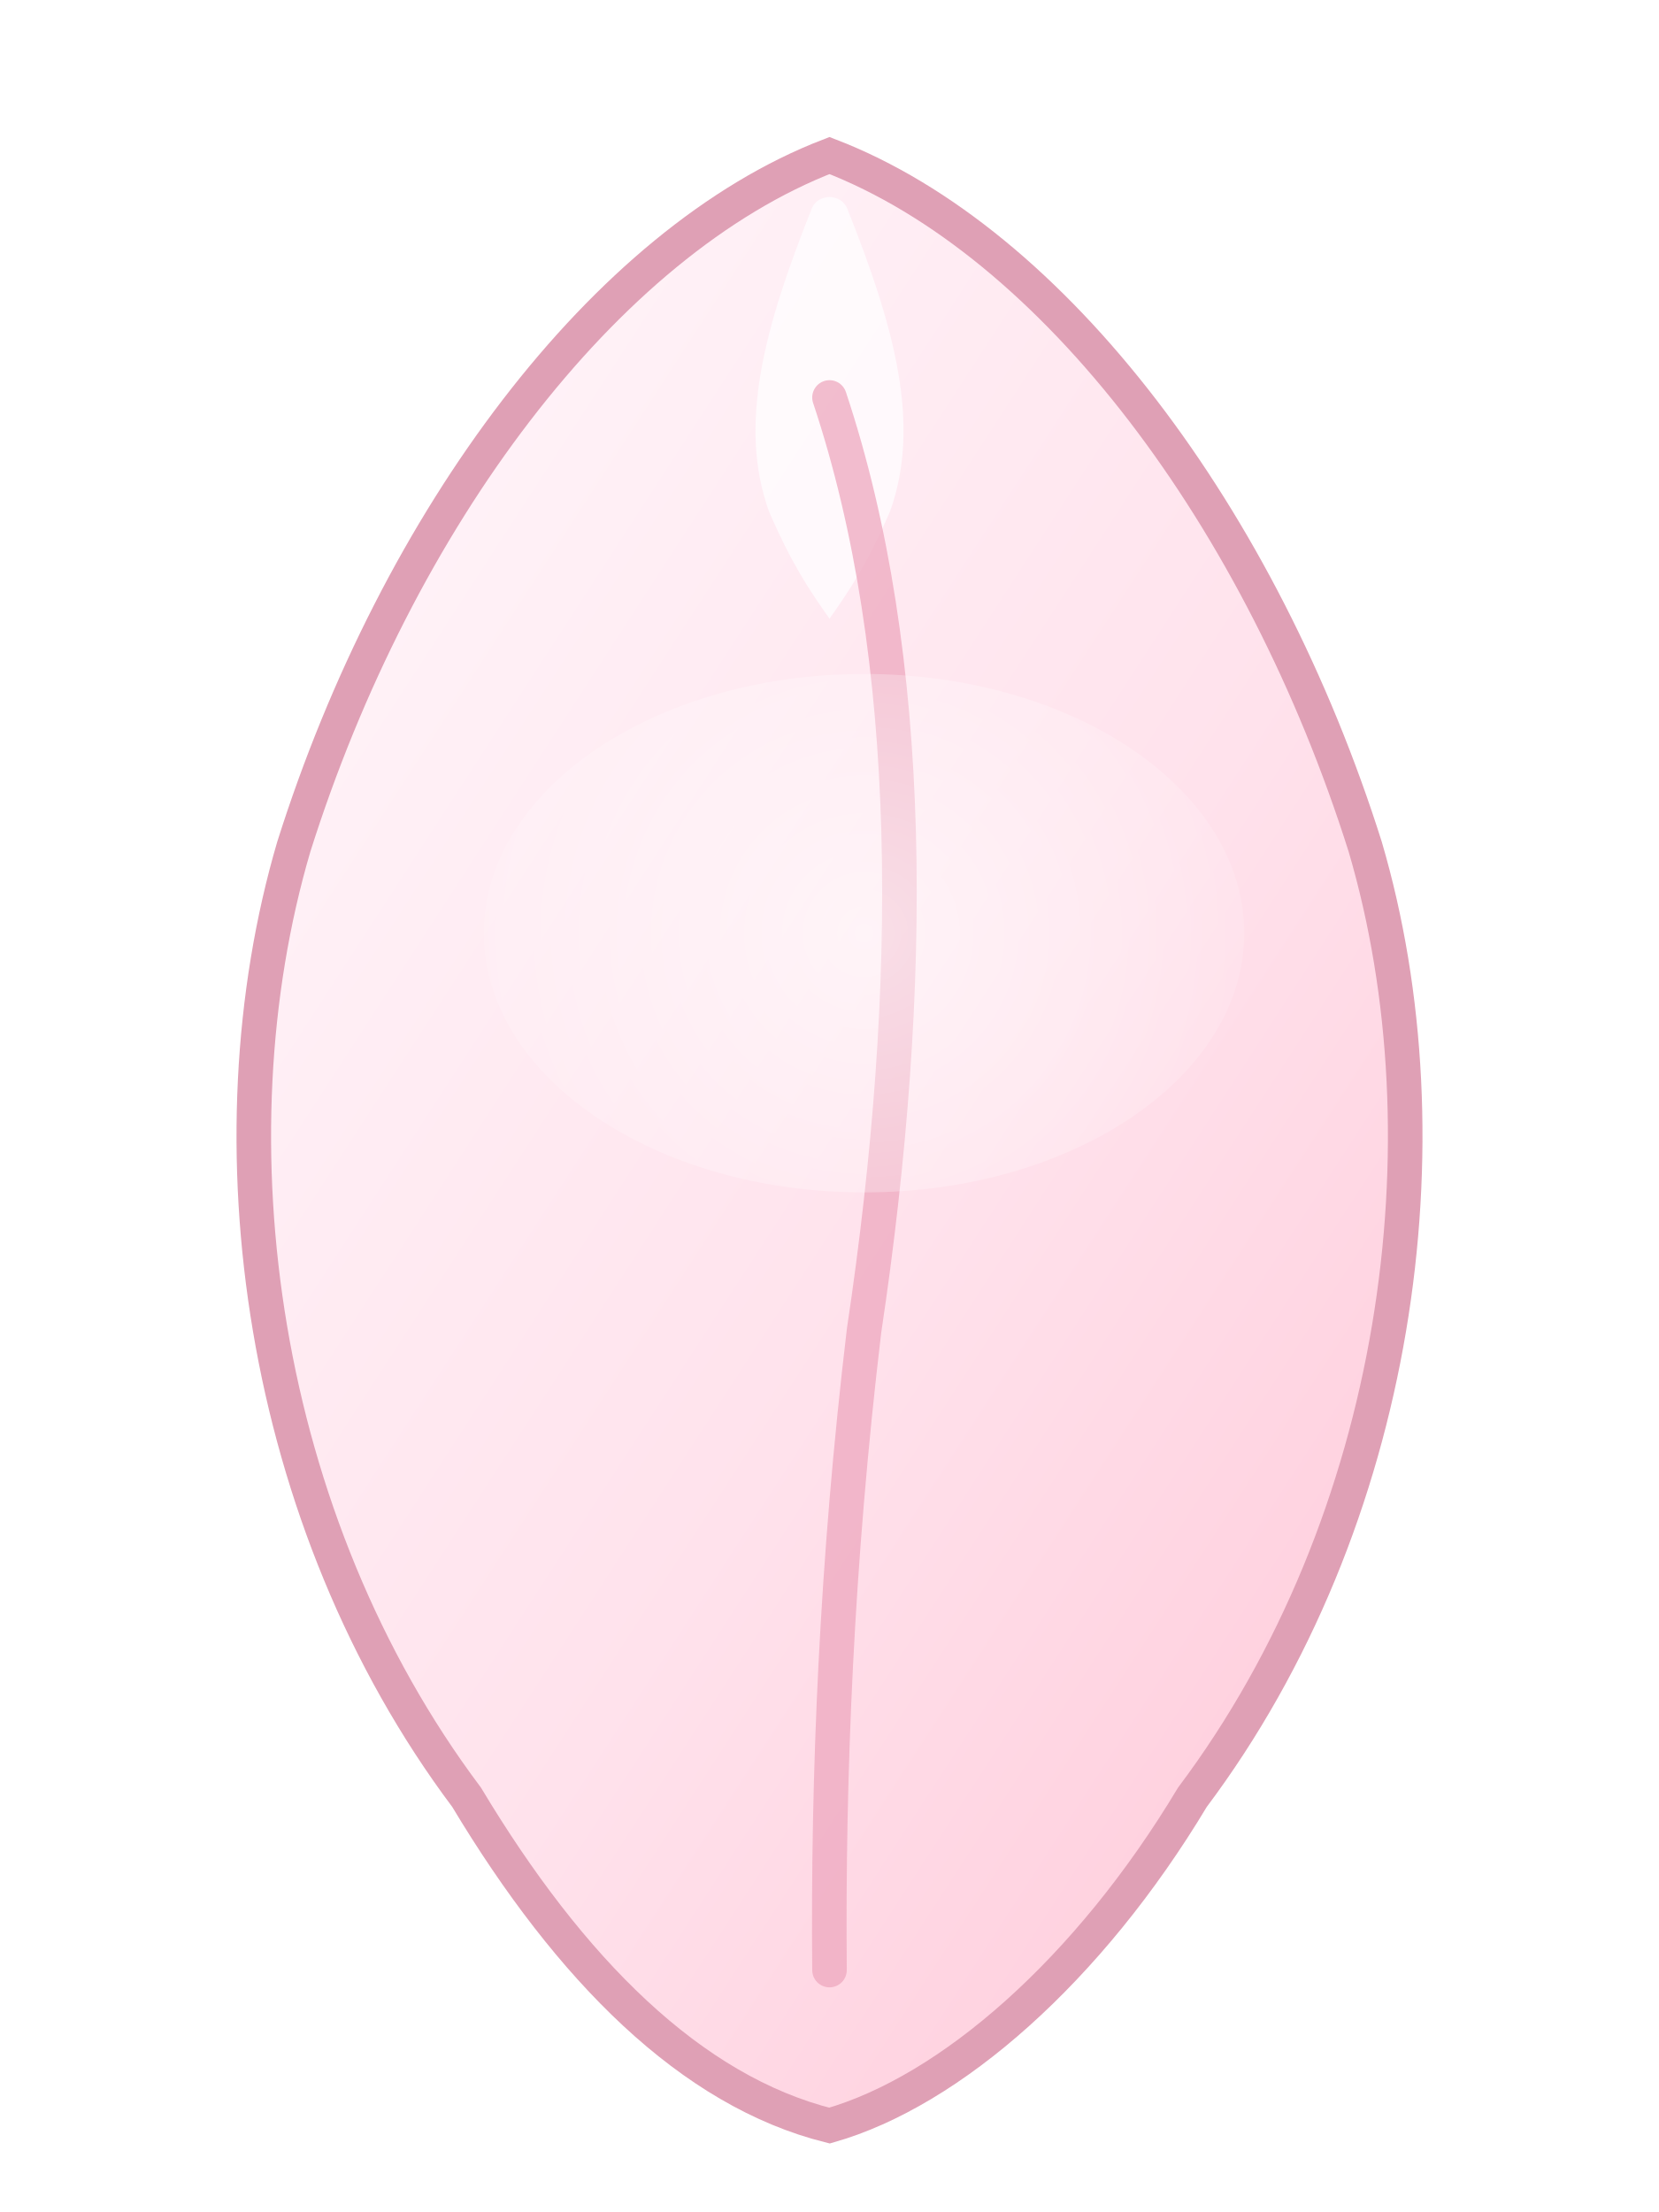
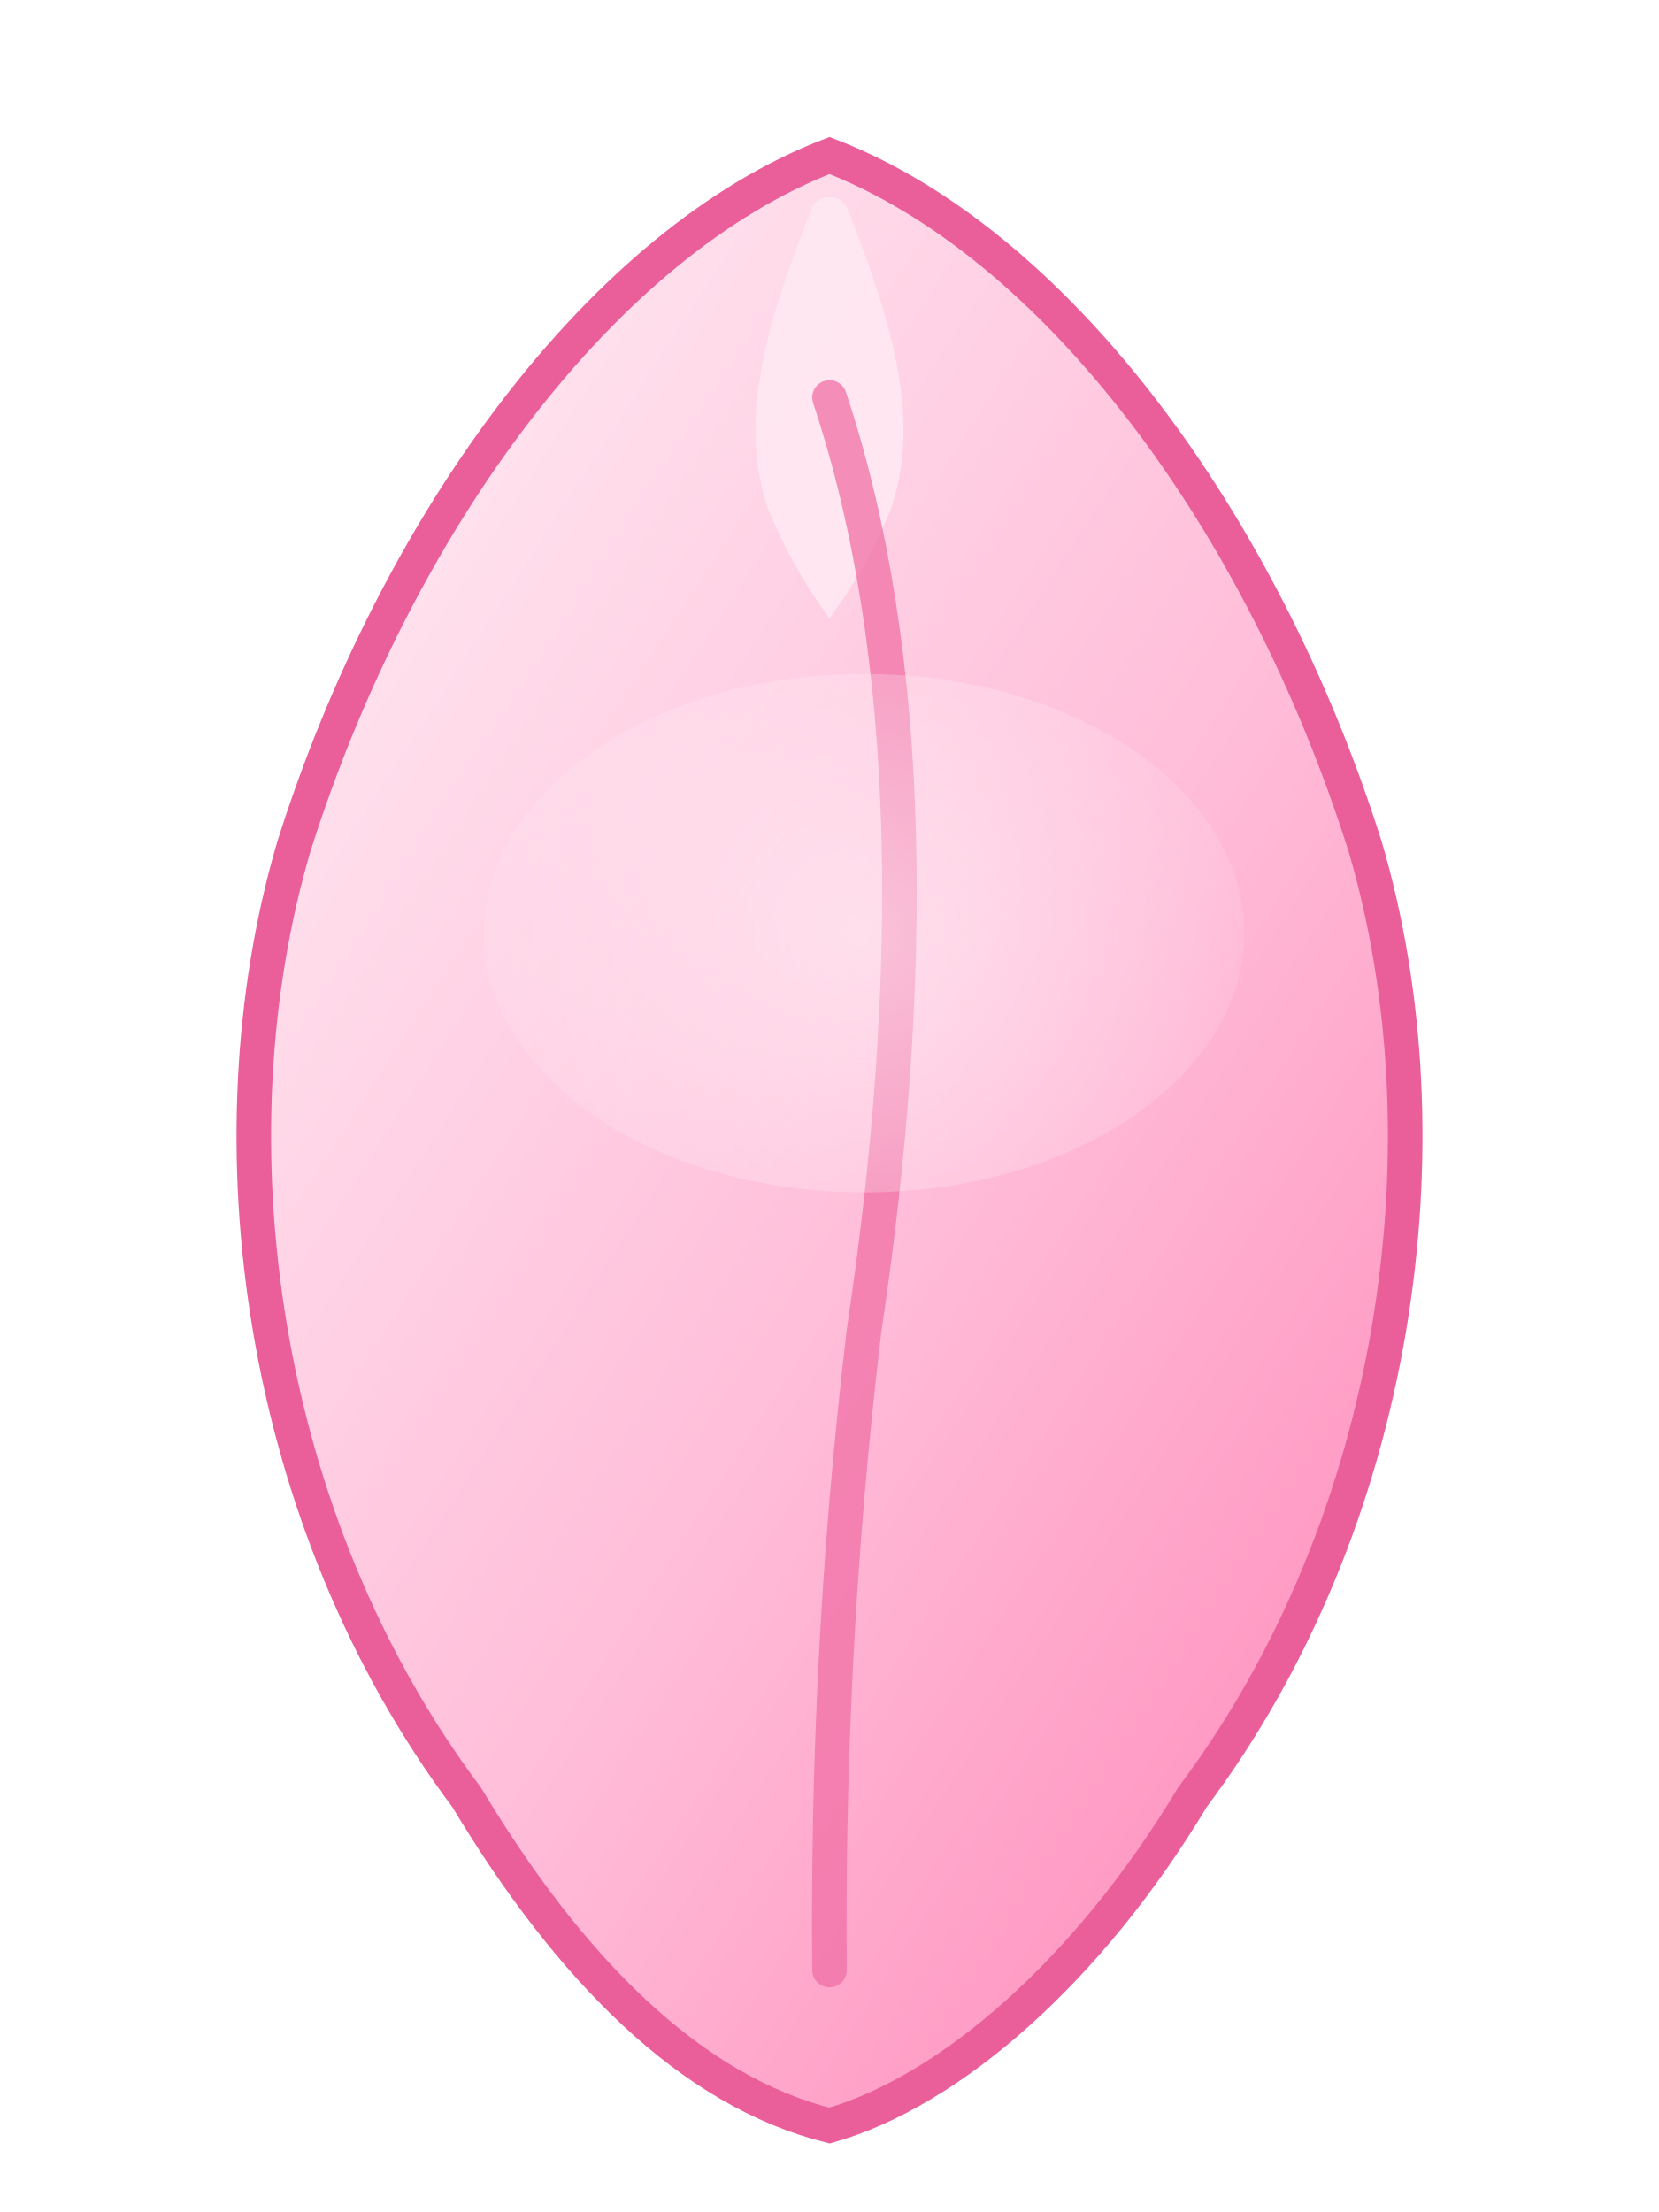
<svg xmlns="http://www.w3.org/2000/svg" viewBox="0 0 96 128">
  <defs>
    <linearGradient id="sakura6Fill" x1="0.1" y1="0.05" x2="0.95" y2="1">
-       <stop offset="0%" stop-color="#fff6fa" />
-       <stop offset="54%" stop-color="#ffe2ec" />
-       <stop offset="100%" stop-color="#ffc8d8" />
+       <stop offset="0%" stop-color="#ffebf3" />
+       <stop offset="54%" stop-color="#ffbcd8" />
+       <stop offset="100%" stop-color="#ff86b7" />
    </linearGradient>
    <radialGradient id="sakura6Glow" cx="50" cy="54" r="28" gradientUnits="userSpaceOnUse">
-       <stop offset="0%" stop-color="#ffffff" stop-opacity="0.55" />
-       <stop offset="100%" stop-color="#ffffff" stop-opacity="0" />
+       <stop offset="0%" stop-color="#fff4f8" stop-opacity="0.55" />
+       <stop offset="100%" stop-color="#fff4f8" stop-opacity="0" />
    </radialGradient>
  </defs>
-   <path d="M48 9C61 14 73 30 79 49C84 66 81 88 69 104C63 114 55 121 48 123C40 121 33 114 27 104C15 88 12 66 17 49C23 30 35 14 48 9Z" fill="url(#sakura6Fill)" stroke="#dfa0b5" stroke-width="2" />
-   <path d="M47 12C44.2 19 42.7 24.6 44.5 29.6C45.8 32.6 46.8 34.1 48 35.8C49.2 34.1 50.2 32.6 51.5 29.6C53.3 24.6 51.8 19 49 12C48.6 11.2 47.4 11.2 47 12Z" fill="#fffbfe" opacity="0.86" />
-   <path d="M48 23C53 38 53 57 50 77C48.4 90.4 47.9 102.8 48 114" fill="none" stroke="#eea7be" stroke-width="2" stroke-linecap="round" opacity="0.74" />
+   <path d="M48 9C61 14 73 30 79 49C84 66 81 88 69 104C63 114 55 121 48 123C40 121 33 114 27 104C15 88 12 66 17 49C23 30 35 14 48 9Z" fill="url(#sakura6Fill)" stroke="#ea5f9a" stroke-width="2" />
+   <path d="M47 12C44.2 19 42.7 24.6 44.5 29.6C45.8 32.6 46.8 34.1 48 35.8C49.2 34.1 50.2 32.6 51.5 29.6C53.3 24.6 51.8 19 49 12C48.6 11.2 47.4 11.2 47 12Z" fill="#ffe9f2" opacity="0.86" />
+   <path d="M48 23C53 38 53 57 50 77C48.4 90.4 47.9 102.8 48 114" fill="none" stroke="#f06ea4" stroke-width="2" stroke-linecap="round" opacity="0.74" />
  <ellipse cx="50" cy="54" rx="22" ry="15" fill="url(#sakura6Glow)" />
</svg>
